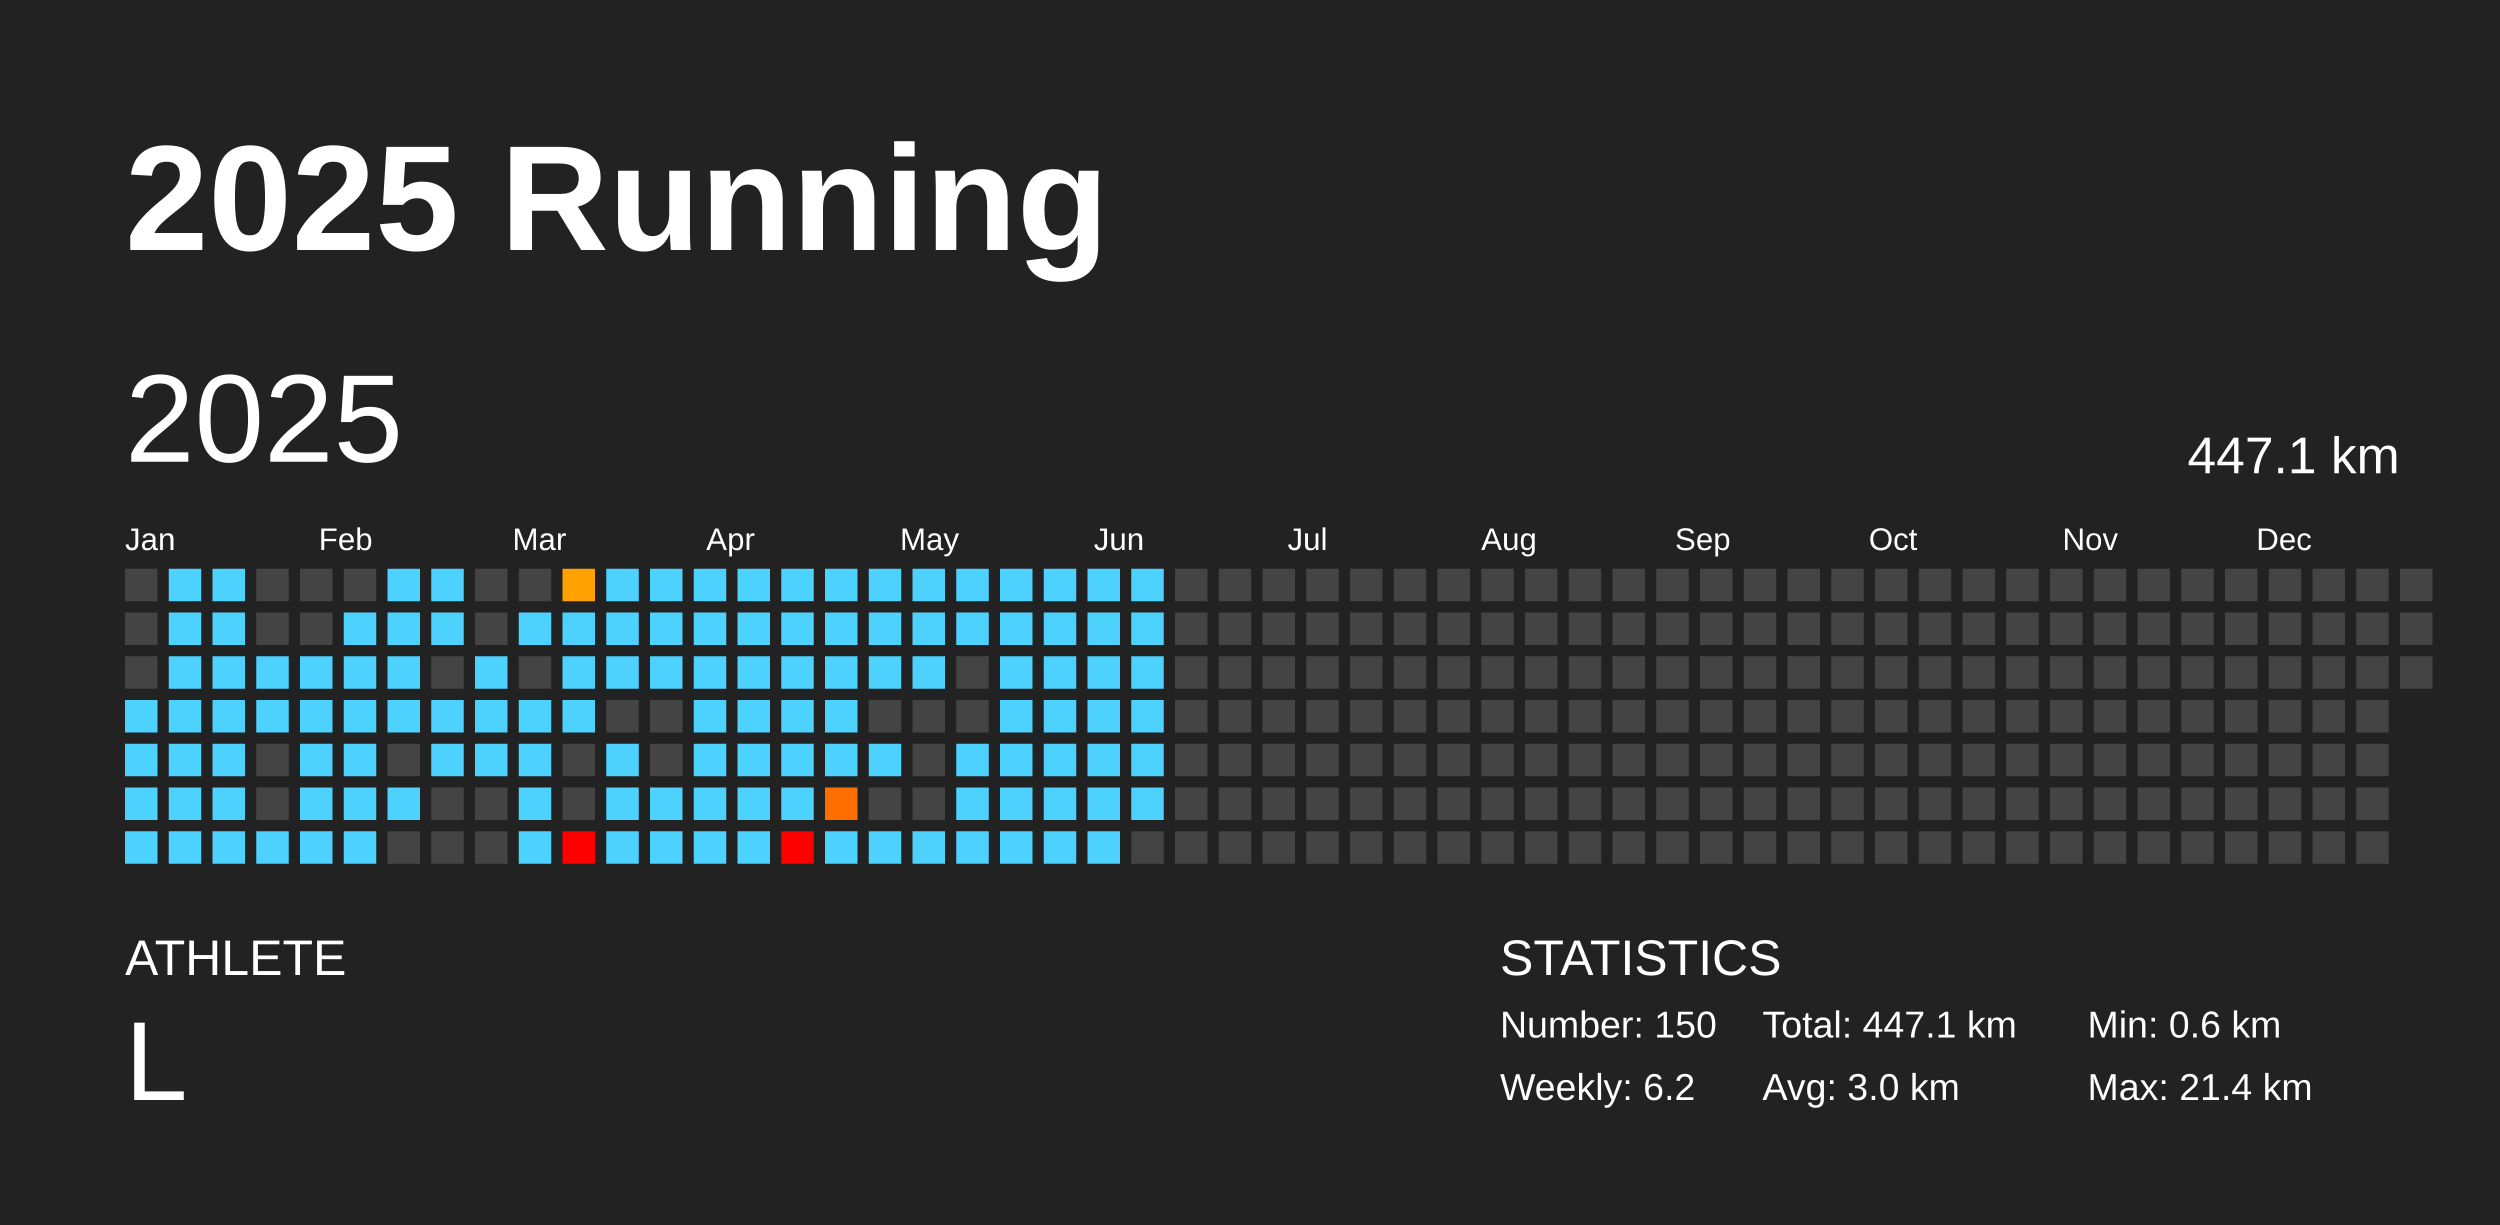
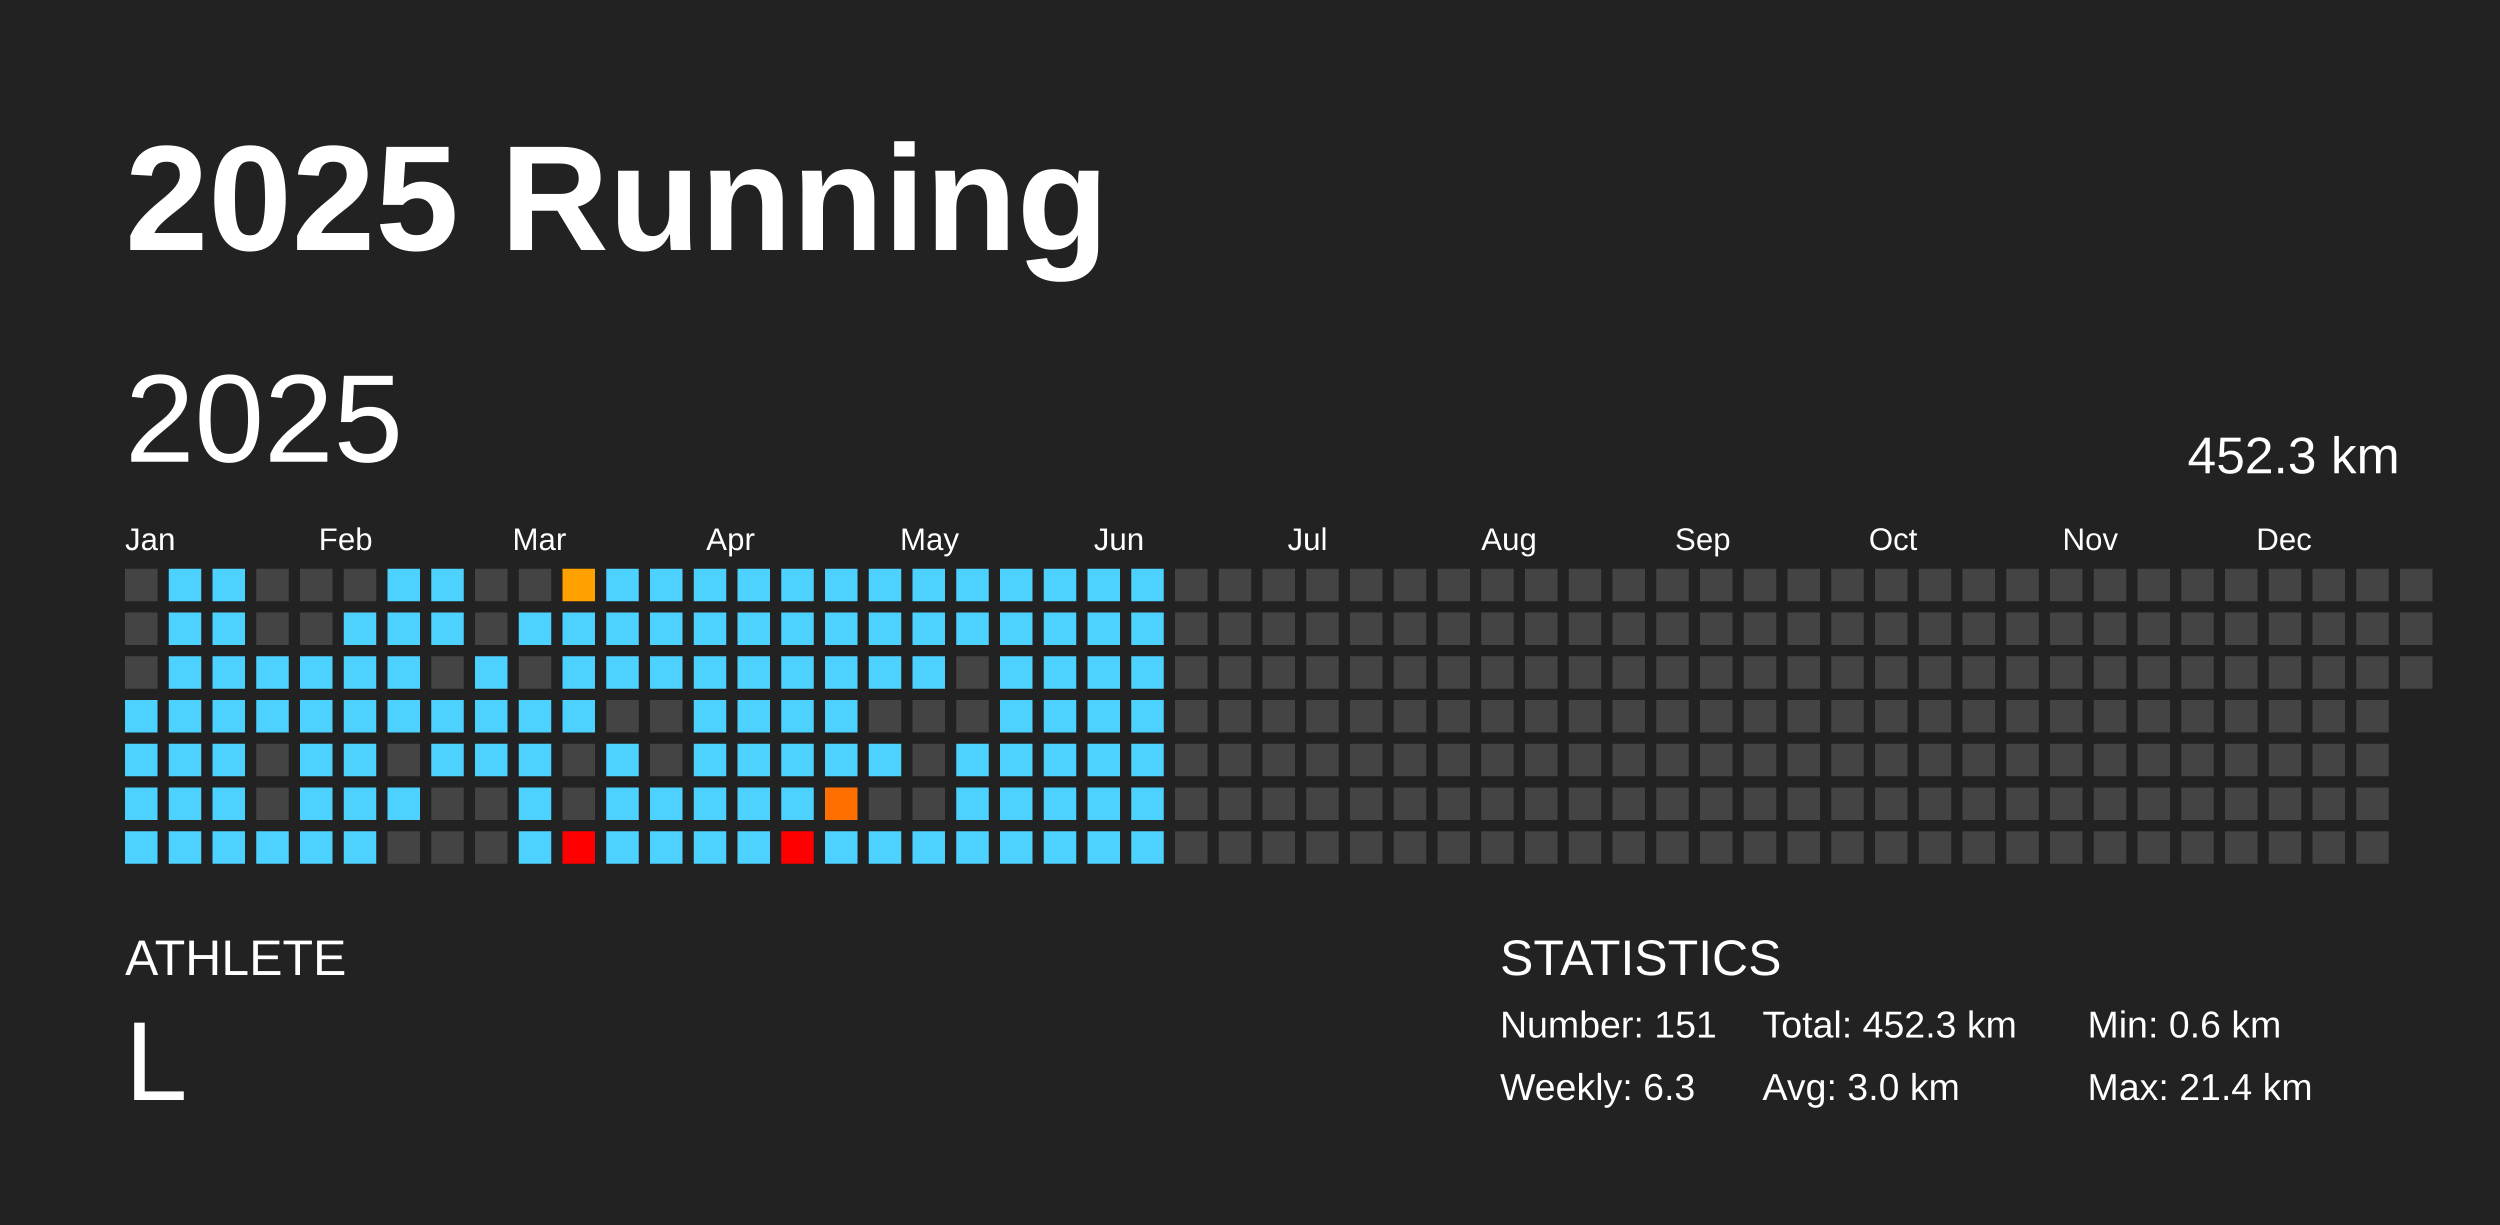
<svg xmlns="http://www.w3.org/2000/svg" baseProfile="full" height="98mm" version="1.1" viewBox="0,0,200,98" width="200mm">
  <defs />
  <rect fill="#222222" height="98" width="200" x="0" y="0" />
  <text fill="#FFFFFF" style="font-size:12px; font-family:Arial; font-weight:bold;" x="10" y="20">2025 Running</text>
  <text fill="#FFFFFF" style="font-size:4px; font-family:Arial" x="10" y="78">ATHLETE</text>
  <text fill="#FFFFFF" style="font-size:9px; font-family:Arial" x="10" y="88">L</text>
  <text fill="#FFFFFF" style="font-size:4px; font-family:Arial" x="120" y="78">STATISTICS</text>
-   <text fill="#FFFFFF" style="font-size:3px; font-family:Arial" x="120" y="83">Number: 150</text>
-   <text fill="#FFFFFF" style="font-size:3px; font-family:Arial" x="120" y="88">Weekly: 6.2</text>
-   <text fill="#FFFFFF" style="font-size:3px; font-family:Arial" x="141" y="83">Total: 447.1 km</text>
+   <text fill="#FFFFFF" style="font-size:3px; font-family:Arial" x="120" y="83">Number: 151</text>
+   <text fill="#FFFFFF" style="font-size:3px; font-family:Arial" x="120" y="88">Weekly: 6.3</text>
+   <text fill="#FFFFFF" style="font-size:3px; font-family:Arial" x="141" y="83">Total: 452.3 km</text>
  <text fill="#FFFFFF" style="font-size:3px; font-family:Arial" x="141" y="88">Avg: 3.0 km</text>
  <text fill="#FFFFFF" style="font-size:3px; font-family:Arial" x="167" y="83">Min: 0.6 km</text>
  <text fill="#FFFFFF" style="font-size:3px; font-family:Arial" x="167" y="88">Max: 21.4 km</text>
  <text dominant-baseline="hanging" fill="#FFFFFF" style="font-size:10.0px; font-family:Arial;" x="10" y="30">2025</text>
-   <text dominant-baseline="hanging" fill="#FFFFFF" style="font-size:4.125px; font-family:Arial;" x="175" y="35">447.1 km</text>
+   <text dominant-baseline="hanging" fill="#FFFFFF" style="font-size:4.125px; font-family:Arial;" x="175" y="35">452.3 km</text>
  <text fill="#FFFFFF" style="font-size:2.5px; font-family:Arial" x="10.0" y="44">Jan</text>
  <text fill="#FFFFFF" style="font-size:2.5px; font-family:Arial" x="25.5" y="44">Feb</text>
  <text fill="#FFFFFF" style="font-size:2.5px; font-family:Arial" x="41.0" y="44">Mar</text>
  <text fill="#FFFFFF" style="font-size:2.5px; font-family:Arial" x="56.5" y="44">Apr</text>
  <text fill="#FFFFFF" style="font-size:2.5px; font-family:Arial" x="72.0" y="44">May</text>
  <text fill="#FFFFFF" style="font-size:2.5px; font-family:Arial" x="87.5" y="44">Jun</text>
  <text fill="#FFFFFF" style="font-size:2.5px; font-family:Arial" x="103.0" y="44">Jul</text>
  <text fill="#FFFFFF" style="font-size:2.5px; font-family:Arial" x="118.5" y="44">Aug</text>
  <text fill="#FFFFFF" style="font-size:2.5px; font-family:Arial" x="134.0" y="44">Sep</text>
  <text fill="#FFFFFF" style="font-size:2.5px; font-family:Arial" x="149.5" y="44">Oct</text>
  <text fill="#FFFFFF" style="font-size:2.5px; font-family:Arial" x="165.0" y="44">Nov</text>
  <text fill="#FFFFFF" style="font-size:2.5px; font-family:Arial" x="180.5" y="44">Dec</text>
  <rect fill="#444444" height="2.6" width="2.6" x="10.0" y="45.5" />
  <rect fill="#444444" height="2.6" width="2.6" x="10.0" y="49.0" />
  <rect fill="#444444" height="2.6" width="2.6" x="10.0" y="52.5" />
  <rect fill="#4dd2ff" height="2.6" width="2.6" x="10.0" y="56.0" />
  <rect fill="#4dd2ff" height="2.6" width="2.6" x="10.0" y="59.5" />
  <rect fill="#4dd2ff" height="2.6" width="2.6" x="10.0" y="63.0" />
  <rect fill="#4dd2ff" height="2.6" width="2.6" x="10.0" y="66.5" />
  <rect fill="#4dd2ff" height="2.6" width="2.6" x="13.5" y="45.5" />
  <rect fill="#4dd2ff" height="2.6" width="2.6" x="13.5" y="49.0" />
  <rect fill="#4dd2ff" height="2.6" width="2.6" x="13.5" y="52.5" />
  <rect fill="#4dd2ff" height="2.6" width="2.6" x="13.5" y="56.0" />
  <rect fill="#4dd2ff" height="2.6" width="2.6" x="13.5" y="59.5" />
  <rect fill="#4dd2ff" height="2.6" width="2.6" x="13.5" y="63.0" />
  <rect fill="#4dd2ff" height="2.6" width="2.6" x="13.5" y="66.5" />
  <rect fill="#4dd2ff" height="2.6" width="2.6" x="17.0" y="45.5" />
  <rect fill="#4dd2ff" height="2.6" width="2.6" x="17.0" y="49.0" />
  <rect fill="#4dd2ff" height="2.6" width="2.6" x="17.0" y="52.5" />
  <rect fill="#4dd2ff" height="2.6" width="2.6" x="17.0" y="56.0" />
  <rect fill="#4dd2ff" height="2.6" width="2.6" x="17.0" y="59.5" />
  <rect fill="#4dd2ff" height="2.6" width="2.6" x="17.0" y="63.0" />
  <rect fill="#4dd2ff" height="2.6" width="2.6" x="17.0" y="66.5" />
  <rect fill="#444444" height="2.6" width="2.6" x="20.5" y="45.5" />
  <rect fill="#444444" height="2.6" width="2.6" x="20.5" y="49.0" />
  <rect fill="#4dd2ff" height="2.6" width="2.6" x="20.5" y="52.5" />
  <rect fill="#4dd2ff" height="2.6" width="2.6" x="20.5" y="56.0" />
  <rect fill="#444444" height="2.6" width="2.6" x="20.5" y="59.5" />
  <rect fill="#444444" height="2.6" width="2.6" x="20.5" y="63.0" />
  <rect fill="#4dd2ff" height="2.6" width="2.6" x="20.5" y="66.5" />
  <rect fill="#444444" height="2.6" width="2.6" x="24.0" y="45.5" />
  <rect fill="#444444" height="2.6" width="2.6" x="24.0" y="49.0" />
  <rect fill="#4dd2ff" height="2.6" width="2.6" x="24.0" y="52.5" />
  <rect fill="#4dd2ff" height="2.6" width="2.6" x="24.0" y="56.0" />
  <rect fill="#4dd2ff" height="2.6" width="2.6" x="24.0" y="59.5" />
  <rect fill="#4dd2ff" height="2.6" width="2.6" x="24.0" y="63.0" />
  <rect fill="#4dd2ff" height="2.6" width="2.6" x="24.0" y="66.5" />
  <rect fill="#444444" height="2.6" width="2.6" x="27.5" y="45.5" />
  <rect fill="#4dd2ff" height="2.6" width="2.6" x="27.5" y="49.0" />
  <rect fill="#4dd2ff" height="2.6" width="2.6" x="27.5" y="52.5" />
  <rect fill="#4dd2ff" height="2.6" width="2.6" x="27.5" y="56.0" />
  <rect fill="#4dd2ff" height="2.6" width="2.6" x="27.5" y="59.5" />
  <rect fill="#4dd2ff" height="2.6" width="2.6" x="27.5" y="63.0" />
  <rect fill="#4dd2ff" height="2.6" width="2.6" x="27.5" y="66.5" />
  <rect fill="#4dd2ff" height="2.6" width="2.6" x="31.0" y="45.5" />
  <rect fill="#4dd2ff" height="2.6" width="2.6" x="31.0" y="49.0" />
  <rect fill="#4dd2ff" height="2.6" width="2.6" x="31.0" y="52.5" />
  <rect fill="#4dd2ff" height="2.6" width="2.6" x="31.0" y="56.0" />
  <rect fill="#444444" height="2.6" width="2.6" x="31.0" y="59.5" />
  <rect fill="#4dd2ff" height="2.6" width="2.6" x="31.0" y="63.0" />
  <rect fill="#444444" height="2.6" width="2.6" x="31.0" y="66.5" />
  <rect fill="#4dd2ff" height="2.6" width="2.6" x="34.5" y="45.5" />
  <rect fill="#4dd2ff" height="2.6" width="2.6" x="34.5" y="49.0" />
  <rect fill="#444444" height="2.6" width="2.6" x="34.5" y="52.5" />
  <rect fill="#4dd2ff" height="2.6" width="2.6" x="34.5" y="56.0" />
  <rect fill="#4dd2ff" height="2.6" width="2.6" x="34.5" y="59.5" />
  <rect fill="#444444" height="2.6" width="2.6" x="34.5" y="63.0" />
  <rect fill="#444444" height="2.6" width="2.6" x="34.5" y="66.5" />
  <rect fill="#444444" height="2.6" width="2.6" x="38.0" y="45.5" />
  <rect fill="#444444" height="2.6" width="2.6" x="38.0" y="49.0" />
  <rect fill="#4dd2ff" height="2.6" width="2.6" x="38.0" y="52.5" />
  <rect fill="#4dd2ff" height="2.6" width="2.6" x="38.0" y="56.0" />
  <rect fill="#4dd2ff" height="2.6" width="2.6" x="38.0" y="59.5" />
  <rect fill="#444444" height="2.6" width="2.6" x="38.0" y="63.0" />
  <rect fill="#444444" height="2.6" width="2.6" x="38.0" y="66.5" />
  <rect fill="#444444" height="2.6" width="2.6" x="41.5" y="45.5" />
  <rect fill="#4dd2ff" height="2.6" width="2.6" x="41.5" y="49.0" />
  <rect fill="#444444" height="2.6" width="2.6" x="41.5" y="52.5" />
  <rect fill="#4dd2ff" height="2.6" width="2.6" x="41.5" y="56.0" />
  <rect fill="#4dd2ff" height="2.6" width="2.6" x="41.5" y="59.5" />
  <rect fill="#4dd2ff" height="2.6" width="2.6" x="41.5" y="63.0" />
  <rect fill="#4dd2ff" height="2.6" width="2.6" x="41.5" y="66.5" />
  <rect fill="#ffa200" height="2.6" width="2.6" x="45.0" y="45.5" />
  <rect fill="#4dd2ff" height="2.6" width="2.6" x="45.0" y="49.0" />
  <rect fill="#4dd2ff" height="2.6" width="2.6" x="45.0" y="52.5" />
  <rect fill="#4dd2ff" height="2.6" width="2.6" x="45.0" y="56.0" />
  <rect fill="#444444" height="2.6" width="2.6" x="45.0" y="59.5" />
  <rect fill="#444444" height="2.6" width="2.6" x="45.0" y="63.0" />
  <rect fill="red" height="2.6" width="2.6" x="45.0" y="66.5" />
  <rect fill="#4dd2ff" height="2.6" width="2.6" x="48.5" y="45.5" />
  <rect fill="#4dd2ff" height="2.6" width="2.6" x="48.5" y="49.0" />
  <rect fill="#4dd2ff" height="2.6" width="2.6" x="48.5" y="52.5" />
  <rect fill="#444444" height="2.6" width="2.6" x="48.5" y="56.0" />
  <rect fill="#4dd2ff" height="2.6" width="2.6" x="48.5" y="59.5" />
  <rect fill="#4dd2ff" height="2.6" width="2.6" x="48.5" y="63.0" />
  <rect fill="#4dd2ff" height="2.6" width="2.6" x="48.5" y="66.5" />
  <rect fill="#4dd2ff" height="2.6" width="2.6" x="52.0" y="45.5" />
  <rect fill="#4dd2ff" height="2.6" width="2.6" x="52.0" y="49.0" />
  <rect fill="#4dd2ff" height="2.6" width="2.6" x="52.0" y="52.5" />
  <rect fill="#444444" height="2.6" width="2.6" x="52.0" y="56.0" />
  <rect fill="#444444" height="2.6" width="2.6" x="52.0" y="59.5" />
  <rect fill="#4dd2ff" height="2.6" width="2.6" x="52.0" y="63.0" />
  <rect fill="#4dd2ff" height="2.6" width="2.6" x="52.0" y="66.5" />
  <rect fill="#4dd2ff" height="2.6" width="2.6" x="55.5" y="45.5" />
  <rect fill="#4dd2ff" height="2.6" width="2.6" x="55.5" y="49.0" />
  <rect fill="#4dd2ff" height="2.6" width="2.6" x="55.5" y="52.5" />
  <rect fill="#4dd2ff" height="2.6" width="2.6" x="55.5" y="56.0" />
  <rect fill="#4dd2ff" height="2.6" width="2.6" x="55.5" y="59.5" />
  <rect fill="#4dd2ff" height="2.6" width="2.6" x="55.5" y="63.0" />
  <rect fill="#4dd2ff" height="2.6" width="2.6" x="55.5" y="66.5" />
  <rect fill="#4dd2ff" height="2.6" width="2.6" x="59.0" y="45.5" />
  <rect fill="#4dd2ff" height="2.6" width="2.6" x="59.0" y="49.0" />
  <rect fill="#4dd2ff" height="2.6" width="2.6" x="59.0" y="52.5" />
  <rect fill="#4dd2ff" height="2.6" width="2.6" x="59.0" y="56.0" />
  <rect fill="#4dd2ff" height="2.6" width="2.6" x="59.0" y="59.5" />
  <rect fill="#4dd2ff" height="2.6" width="2.6" x="59.0" y="63.0" />
  <rect fill="#4dd2ff" height="2.6" width="2.6" x="59.0" y="66.5" />
  <rect fill="#4dd2ff" height="2.6" width="2.6" x="62.5" y="45.5" />
  <rect fill="#4dd2ff" height="2.6" width="2.6" x="62.5" y="49.0" />
  <rect fill="#4dd2ff" height="2.6" width="2.6" x="62.5" y="52.5" />
  <rect fill="#4dd2ff" height="2.6" width="2.6" x="62.5" y="56.0" />
  <rect fill="#4dd2ff" height="2.6" width="2.6" x="62.5" y="59.5" />
  <rect fill="#4dd2ff" height="2.6" width="2.6" x="62.5" y="63.0" />
  <rect fill="red" height="2.6" width="2.6" x="62.5" y="66.5" />
  <rect fill="#4dd2ff" height="2.6" width="2.6" x="66.0" y="45.5" />
  <rect fill="#4dd2ff" height="2.6" width="2.6" x="66.0" y="49.0" />
  <rect fill="#4dd2ff" height="2.6" width="2.6" x="66.0" y="52.5" />
  <rect fill="#4dd2ff" height="2.6" width="2.6" x="66.0" y="56.0" />
  <rect fill="#4dd2ff" height="2.6" width="2.6" x="66.0" y="59.5" />
  <rect fill="#ff6f00" height="2.6" width="2.6" x="66.0" y="63.0" />
  <rect fill="#4dd2ff" height="2.6" width="2.6" x="66.0" y="66.5" />
  <rect fill="#4dd2ff" height="2.6" width="2.6" x="69.5" y="45.5" />
  <rect fill="#4dd2ff" height="2.6" width="2.6" x="69.5" y="49.0" />
  <rect fill="#4dd2ff" height="2.6" width="2.6" x="69.5" y="52.5" />
  <rect fill="#444444" height="2.6" width="2.6" x="69.5" y="56.0" />
  <rect fill="#4dd2ff" height="2.6" width="2.6" x="69.5" y="59.5" />
  <rect fill="#444444" height="2.6" width="2.6" x="69.5" y="63.0" />
  <rect fill="#4dd2ff" height="2.6" width="2.6" x="69.5" y="66.5" />
  <rect fill="#4dd2ff" height="2.6" width="2.6" x="73.0" y="45.5" />
  <rect fill="#4dd2ff" height="2.6" width="2.6" x="73.0" y="49.0" />
  <rect fill="#4dd2ff" height="2.6" width="2.6" x="73.0" y="52.5" />
  <rect fill="#444444" height="2.6" width="2.6" x="73.0" y="56.0" />
  <rect fill="#444444" height="2.6" width="2.6" x="73.0" y="59.5" />
  <rect fill="#444444" height="2.6" width="2.6" x="73.0" y="63.0" />
  <rect fill="#4dd2ff" height="2.6" width="2.6" x="73.0" y="66.5" />
  <rect fill="#4dd2ff" height="2.6" width="2.6" x="76.5" y="45.5" />
  <rect fill="#4dd2ff" height="2.6" width="2.6" x="76.5" y="49.0" />
  <rect fill="#444444" height="2.6" width="2.6" x="76.5" y="52.5" />
  <rect fill="#444444" height="2.6" width="2.6" x="76.5" y="56.0" />
  <rect fill="#4dd2ff" height="2.6" width="2.6" x="76.5" y="59.5" />
  <rect fill="#4dd2ff" height="2.6" width="2.6" x="76.5" y="63.0" />
  <rect fill="#4dd2ff" height="2.6" width="2.6" x="76.5" y="66.5" />
  <rect fill="#4dd2ff" height="2.6" width="2.6" x="80.0" y="45.5" />
  <rect fill="#4dd2ff" height="2.6" width="2.6" x="80.0" y="49.0" />
  <rect fill="#4dd2ff" height="2.6" width="2.6" x="80.0" y="52.5" />
  <rect fill="#4dd2ff" height="2.6" width="2.6" x="80.0" y="56.0" />
  <rect fill="#4dd2ff" height="2.6" width="2.6" x="80.0" y="59.5" />
  <rect fill="#4dd2ff" height="2.6" width="2.6" x="80.0" y="63.0" />
  <rect fill="#4dd2ff" height="2.6" width="2.6" x="80.0" y="66.5" />
  <rect fill="#4dd2ff" height="2.6" width="2.6" x="83.5" y="45.5" />
  <rect fill="#4dd2ff" height="2.6" width="2.6" x="83.5" y="49.0" />
  <rect fill="#4dd2ff" height="2.6" width="2.6" x="83.5" y="52.5" />
  <rect fill="#4dd2ff" height="2.6" width="2.6" x="83.5" y="56.0" />
  <rect fill="#4dd2ff" height="2.6" width="2.6" x="83.5" y="59.5" />
  <rect fill="#4dd2ff" height="2.6" width="2.6" x="83.5" y="63.0" />
  <rect fill="#4dd2ff" height="2.6" width="2.6" x="83.5" y="66.5" />
  <rect fill="#4dd2ff" height="2.6" width="2.6" x="87.0" y="45.5" />
  <rect fill="#4dd2ff" height="2.6" width="2.6" x="87.0" y="49.0" />
  <rect fill="#4dd2ff" height="2.6" width="2.6" x="87.0" y="52.5" />
  <rect fill="#4dd2ff" height="2.6" width="2.6" x="87.0" y="56.0" />
  <rect fill="#4dd2ff" height="2.6" width="2.6" x="87.0" y="59.5" />
  <rect fill="#4dd2ff" height="2.6" width="2.6" x="87.0" y="63.0" />
  <rect fill="#4dd2ff" height="2.6" width="2.6" x="87.0" y="66.5" />
  <rect fill="#4dd2ff" height="2.6" width="2.6" x="90.5" y="45.5" />
  <rect fill="#4dd2ff" height="2.6" width="2.6" x="90.5" y="49.0" />
  <rect fill="#4dd2ff" height="2.6" width="2.6" x="90.5" y="52.5" />
  <rect fill="#4dd2ff" height="2.6" width="2.6" x="90.5" y="56.0" />
  <rect fill="#4dd2ff" height="2.6" width="2.6" x="90.5" y="59.5" />
  <rect fill="#4dd2ff" height="2.6" width="2.6" x="90.5" y="63.0" />
-   <rect fill="#444444" height="2.6" width="2.6" x="90.5" y="66.5" />
+   <rect fill="#4dd2ff" height="2.6" width="2.6" x="90.5" y="66.5" />
  <rect fill="#444444" height="2.6" width="2.6" x="94.0" y="45.5" />
  <rect fill="#444444" height="2.6" width="2.6" x="94.0" y="49.0" />
  <rect fill="#444444" height="2.6" width="2.6" x="94.0" y="52.5" />
  <rect fill="#444444" height="2.6" width="2.6" x="94.0" y="56.0" />
  <rect fill="#444444" height="2.6" width="2.6" x="94.0" y="59.5" />
  <rect fill="#444444" height="2.6" width="2.6" x="94.0" y="63.0" />
  <rect fill="#444444" height="2.6" width="2.6" x="94.0" y="66.5" />
  <rect fill="#444444" height="2.6" width="2.6" x="97.5" y="45.5" />
  <rect fill="#444444" height="2.6" width="2.6" x="97.5" y="49.0" />
  <rect fill="#444444" height="2.6" width="2.6" x="97.5" y="52.5" />
  <rect fill="#444444" height="2.6" width="2.6" x="97.5" y="56.0" />
  <rect fill="#444444" height="2.6" width="2.6" x="97.5" y="59.5" />
  <rect fill="#444444" height="2.6" width="2.6" x="97.5" y="63.0" />
  <rect fill="#444444" height="2.6" width="2.6" x="97.5" y="66.5" />
  <rect fill="#444444" height="2.6" width="2.6" x="101.0" y="45.5" />
  <rect fill="#444444" height="2.6" width="2.6" x="101.0" y="49.0" />
  <rect fill="#444444" height="2.6" width="2.6" x="101.0" y="52.5" />
  <rect fill="#444444" height="2.6" width="2.6" x="101.0" y="56.0" />
  <rect fill="#444444" height="2.6" width="2.6" x="101.0" y="59.5" />
  <rect fill="#444444" height="2.6" width="2.6" x="101.0" y="63.0" />
  <rect fill="#444444" height="2.6" width="2.6" x="101.0" y="66.5" />
  <rect fill="#444444" height="2.6" width="2.6" x="104.5" y="45.5" />
  <rect fill="#444444" height="2.6" width="2.6" x="104.5" y="49.0" />
  <rect fill="#444444" height="2.6" width="2.6" x="104.5" y="52.5" />
  <rect fill="#444444" height="2.6" width="2.6" x="104.5" y="56.0" />
  <rect fill="#444444" height="2.6" width="2.6" x="104.5" y="59.5" />
  <rect fill="#444444" height="2.6" width="2.6" x="104.5" y="63.0" />
  <rect fill="#444444" height="2.6" width="2.6" x="104.5" y="66.5" />
  <rect fill="#444444" height="2.6" width="2.6" x="108.0" y="45.5" />
  <rect fill="#444444" height="2.6" width="2.6" x="108.0" y="49.0" />
  <rect fill="#444444" height="2.6" width="2.6" x="108.0" y="52.5" />
  <rect fill="#444444" height="2.6" width="2.6" x="108.0" y="56.0" />
  <rect fill="#444444" height="2.6" width="2.6" x="108.0" y="59.5" />
  <rect fill="#444444" height="2.6" width="2.6" x="108.0" y="63.0" />
  <rect fill="#444444" height="2.6" width="2.6" x="108.0" y="66.5" />
  <rect fill="#444444" height="2.6" width="2.6" x="111.5" y="45.5" />
  <rect fill="#444444" height="2.6" width="2.6" x="111.5" y="49.0" />
  <rect fill="#444444" height="2.6" width="2.6" x="111.5" y="52.5" />
  <rect fill="#444444" height="2.6" width="2.6" x="111.5" y="56.0" />
  <rect fill="#444444" height="2.6" width="2.6" x="111.5" y="59.5" />
  <rect fill="#444444" height="2.6" width="2.6" x="111.5" y="63.0" />
  <rect fill="#444444" height="2.6" width="2.6" x="111.5" y="66.5" />
  <rect fill="#444444" height="2.6" width="2.6" x="115.0" y="45.5" />
  <rect fill="#444444" height="2.6" width="2.6" x="115.0" y="49.0" />
  <rect fill="#444444" height="2.6" width="2.6" x="115.0" y="52.5" />
  <rect fill="#444444" height="2.6" width="2.6" x="115.0" y="56.0" />
  <rect fill="#444444" height="2.6" width="2.6" x="115.0" y="59.5" />
  <rect fill="#444444" height="2.6" width="2.6" x="115.0" y="63.0" />
  <rect fill="#444444" height="2.6" width="2.6" x="115.0" y="66.5" />
  <rect fill="#444444" height="2.6" width="2.6" x="118.5" y="45.5" />
  <rect fill="#444444" height="2.6" width="2.6" x="118.5" y="49.0" />
  <rect fill="#444444" height="2.6" width="2.6" x="118.5" y="52.5" />
  <rect fill="#444444" height="2.6" width="2.6" x="118.5" y="56.0" />
  <rect fill="#444444" height="2.6" width="2.6" x="118.5" y="59.5" />
  <rect fill="#444444" height="2.6" width="2.6" x="118.5" y="63.0" />
  <rect fill="#444444" height="2.6" width="2.6" x="118.5" y="66.5" />
  <rect fill="#444444" height="2.6" width="2.6" x="122.0" y="45.5" />
  <rect fill="#444444" height="2.6" width="2.6" x="122.0" y="49.0" />
  <rect fill="#444444" height="2.6" width="2.6" x="122.0" y="52.5" />
  <rect fill="#444444" height="2.6" width="2.6" x="122.0" y="56.0" />
  <rect fill="#444444" height="2.6" width="2.6" x="122.0" y="59.5" />
  <rect fill="#444444" height="2.6" width="2.6" x="122.0" y="63.0" />
  <rect fill="#444444" height="2.6" width="2.6" x="122.0" y="66.5" />
  <rect fill="#444444" height="2.6" width="2.6" x="125.5" y="45.5" />
  <rect fill="#444444" height="2.6" width="2.6" x="125.5" y="49.0" />
  <rect fill="#444444" height="2.6" width="2.6" x="125.5" y="52.5" />
  <rect fill="#444444" height="2.6" width="2.6" x="125.5" y="56.0" />
  <rect fill="#444444" height="2.6" width="2.6" x="125.5" y="59.5" />
  <rect fill="#444444" height="2.6" width="2.6" x="125.5" y="63.0" />
  <rect fill="#444444" height="2.6" width="2.6" x="125.5" y="66.5" />
  <rect fill="#444444" height="2.6" width="2.6" x="129.0" y="45.5" />
  <rect fill="#444444" height="2.6" width="2.6" x="129.0" y="49.0" />
  <rect fill="#444444" height="2.6" width="2.6" x="129.0" y="52.5" />
  <rect fill="#444444" height="2.6" width="2.6" x="129.0" y="56.0" />
  <rect fill="#444444" height="2.6" width="2.6" x="129.0" y="59.5" />
  <rect fill="#444444" height="2.6" width="2.6" x="129.0" y="63.0" />
  <rect fill="#444444" height="2.6" width="2.6" x="129.0" y="66.5" />
  <rect fill="#444444" height="2.6" width="2.6" x="132.5" y="45.5" />
  <rect fill="#444444" height="2.6" width="2.6" x="132.5" y="49.0" />
  <rect fill="#444444" height="2.6" width="2.6" x="132.5" y="52.5" />
  <rect fill="#444444" height="2.6" width="2.6" x="132.5" y="56.0" />
  <rect fill="#444444" height="2.6" width="2.6" x="132.5" y="59.5" />
  <rect fill="#444444" height="2.6" width="2.6" x="132.5" y="63.0" />
  <rect fill="#444444" height="2.6" width="2.6" x="132.5" y="66.5" />
  <rect fill="#444444" height="2.6" width="2.6" x="136.0" y="45.5" />
  <rect fill="#444444" height="2.6" width="2.6" x="136.0" y="49.0" />
  <rect fill="#444444" height="2.6" width="2.6" x="136.0" y="52.5" />
  <rect fill="#444444" height="2.6" width="2.6" x="136.0" y="56.0" />
  <rect fill="#444444" height="2.6" width="2.6" x="136.0" y="59.5" />
  <rect fill="#444444" height="2.6" width="2.6" x="136.0" y="63.0" />
  <rect fill="#444444" height="2.6" width="2.6" x="136.0" y="66.5" />
  <rect fill="#444444" height="2.6" width="2.6" x="139.5" y="45.5" />
  <rect fill="#444444" height="2.6" width="2.6" x="139.5" y="49.0" />
  <rect fill="#444444" height="2.6" width="2.6" x="139.5" y="52.5" />
  <rect fill="#444444" height="2.6" width="2.6" x="139.5" y="56.0" />
  <rect fill="#444444" height="2.6" width="2.6" x="139.5" y="59.5" />
  <rect fill="#444444" height="2.6" width="2.6" x="139.5" y="63.0" />
  <rect fill="#444444" height="2.6" width="2.6" x="139.5" y="66.5" />
  <rect fill="#444444" height="2.6" width="2.6" x="143.0" y="45.5" />
  <rect fill="#444444" height="2.6" width="2.6" x="143.0" y="49.0" />
  <rect fill="#444444" height="2.6" width="2.6" x="143.0" y="52.5" />
  <rect fill="#444444" height="2.6" width="2.6" x="143.0" y="56.0" />
  <rect fill="#444444" height="2.6" width="2.6" x="143.0" y="59.5" />
  <rect fill="#444444" height="2.6" width="2.6" x="143.0" y="63.0" />
  <rect fill="#444444" height="2.6" width="2.6" x="143.0" y="66.5" />
  <rect fill="#444444" height="2.6" width="2.6" x="146.5" y="45.5" />
  <rect fill="#444444" height="2.6" width="2.6" x="146.5" y="49.0" />
  <rect fill="#444444" height="2.6" width="2.6" x="146.5" y="52.5" />
  <rect fill="#444444" height="2.6" width="2.6" x="146.5" y="56.0" />
  <rect fill="#444444" height="2.6" width="2.6" x="146.5" y="59.5" />
  <rect fill="#444444" height="2.6" width="2.6" x="146.5" y="63.0" />
  <rect fill="#444444" height="2.6" width="2.6" x="146.5" y="66.5" />
  <rect fill="#444444" height="2.6" width="2.6" x="150.0" y="45.5" />
  <rect fill="#444444" height="2.6" width="2.6" x="150.0" y="49.0" />
  <rect fill="#444444" height="2.6" width="2.6" x="150.0" y="52.5" />
  <rect fill="#444444" height="2.6" width="2.6" x="150.0" y="56.0" />
  <rect fill="#444444" height="2.6" width="2.6" x="150.0" y="59.5" />
  <rect fill="#444444" height="2.6" width="2.6" x="150.0" y="63.0" />
  <rect fill="#444444" height="2.6" width="2.6" x="150.0" y="66.5" />
  <rect fill="#444444" height="2.6" width="2.6" x="153.5" y="45.5" />
  <rect fill="#444444" height="2.6" width="2.6" x="153.5" y="49.0" />
  <rect fill="#444444" height="2.6" width="2.6" x="153.5" y="52.5" />
  <rect fill="#444444" height="2.6" width="2.6" x="153.5" y="56.0" />
  <rect fill="#444444" height="2.6" width="2.6" x="153.5" y="59.5" />
  <rect fill="#444444" height="2.6" width="2.6" x="153.5" y="63.0" />
  <rect fill="#444444" height="2.6" width="2.6" x="153.5" y="66.5" />
  <rect fill="#444444" height="2.6" width="2.6" x="157.0" y="45.5" />
  <rect fill="#444444" height="2.6" width="2.6" x="157.0" y="49.0" />
  <rect fill="#444444" height="2.6" width="2.6" x="157.0" y="52.5" />
  <rect fill="#444444" height="2.6" width="2.6" x="157.0" y="56.0" />
  <rect fill="#444444" height="2.6" width="2.6" x="157.0" y="59.5" />
  <rect fill="#444444" height="2.6" width="2.6" x="157.0" y="63.0" />
  <rect fill="#444444" height="2.6" width="2.6" x="157.0" y="66.5" />
  <rect fill="#444444" height="2.6" width="2.6" x="160.5" y="45.5" />
  <rect fill="#444444" height="2.6" width="2.6" x="160.5" y="49.0" />
  <rect fill="#444444" height="2.6" width="2.6" x="160.5" y="52.5" />
  <rect fill="#444444" height="2.6" width="2.6" x="160.5" y="56.0" />
  <rect fill="#444444" height="2.6" width="2.6" x="160.5" y="59.5" />
  <rect fill="#444444" height="2.6" width="2.6" x="160.5" y="63.0" />
  <rect fill="#444444" height="2.6" width="2.6" x="160.5" y="66.5" />
  <rect fill="#444444" height="2.6" width="2.6" x="164.0" y="45.5" />
  <rect fill="#444444" height="2.6" width="2.6" x="164.0" y="49.0" />
  <rect fill="#444444" height="2.6" width="2.6" x="164.0" y="52.5" />
  <rect fill="#444444" height="2.6" width="2.6" x="164.0" y="56.0" />
  <rect fill="#444444" height="2.6" width="2.6" x="164.0" y="59.5" />
  <rect fill="#444444" height="2.6" width="2.6" x="164.0" y="63.0" />
  <rect fill="#444444" height="2.6" width="2.6" x="164.0" y="66.5" />
  <rect fill="#444444" height="2.6" width="2.6" x="167.5" y="45.5" />
  <rect fill="#444444" height="2.6" width="2.6" x="167.5" y="49.0" />
  <rect fill="#444444" height="2.6" width="2.6" x="167.5" y="52.5" />
  <rect fill="#444444" height="2.6" width="2.6" x="167.5" y="56.0" />
  <rect fill="#444444" height="2.6" width="2.6" x="167.5" y="59.5" />
  <rect fill="#444444" height="2.6" width="2.6" x="167.5" y="63.0" />
  <rect fill="#444444" height="2.6" width="2.6" x="167.5" y="66.5" />
  <rect fill="#444444" height="2.6" width="2.6" x="171.0" y="45.5" />
  <rect fill="#444444" height="2.6" width="2.6" x="171.0" y="49.0" />
  <rect fill="#444444" height="2.6" width="2.6" x="171.0" y="52.5" />
  <rect fill="#444444" height="2.6" width="2.6" x="171.0" y="56.0" />
  <rect fill="#444444" height="2.6" width="2.6" x="171.0" y="59.5" />
  <rect fill="#444444" height="2.6" width="2.6" x="171.0" y="63.0" />
  <rect fill="#444444" height="2.6" width="2.6" x="171.0" y="66.5" />
  <rect fill="#444444" height="2.6" width="2.6" x="174.5" y="45.5" />
  <rect fill="#444444" height="2.6" width="2.6" x="174.5" y="49.0" />
  <rect fill="#444444" height="2.6" width="2.6" x="174.5" y="52.5" />
  <rect fill="#444444" height="2.6" width="2.6" x="174.5" y="56.0" />
  <rect fill="#444444" height="2.6" width="2.6" x="174.5" y="59.5" />
  <rect fill="#444444" height="2.6" width="2.6" x="174.5" y="63.0" />
  <rect fill="#444444" height="2.6" width="2.6" x="174.5" y="66.5" />
  <rect fill="#444444" height="2.6" width="2.6" x="178.0" y="45.5" />
  <rect fill="#444444" height="2.6" width="2.6" x="178.0" y="49.0" />
  <rect fill="#444444" height="2.6" width="2.6" x="178.0" y="52.5" />
  <rect fill="#444444" height="2.6" width="2.6" x="178.0" y="56.0" />
  <rect fill="#444444" height="2.6" width="2.6" x="178.0" y="59.5" />
  <rect fill="#444444" height="2.6" width="2.6" x="178.0" y="63.0" />
  <rect fill="#444444" height="2.6" width="2.6" x="178.0" y="66.5" />
  <rect fill="#444444" height="2.6" width="2.6" x="181.5" y="45.5" />
  <rect fill="#444444" height="2.6" width="2.6" x="181.5" y="49.0" />
  <rect fill="#444444" height="2.6" width="2.6" x="181.5" y="52.5" />
  <rect fill="#444444" height="2.6" width="2.6" x="181.5" y="56.0" />
  <rect fill="#444444" height="2.6" width="2.6" x="181.5" y="59.5" />
  <rect fill="#444444" height="2.6" width="2.6" x="181.5" y="63.0" />
  <rect fill="#444444" height="2.6" width="2.6" x="181.5" y="66.5" />
  <rect fill="#444444" height="2.6" width="2.6" x="185.0" y="45.5" />
  <rect fill="#444444" height="2.6" width="2.6" x="185.0" y="49.0" />
  <rect fill="#444444" height="2.6" width="2.6" x="185.0" y="52.5" />
  <rect fill="#444444" height="2.6" width="2.6" x="185.0" y="56.0" />
  <rect fill="#444444" height="2.6" width="2.6" x="185.0" y="59.5" />
  <rect fill="#444444" height="2.6" width="2.6" x="185.0" y="63.0" />
  <rect fill="#444444" height="2.6" width="2.6" x="185.0" y="66.5" />
  <rect fill="#444444" height="2.6" width="2.6" x="188.5" y="45.5" />
  <rect fill="#444444" height="2.6" width="2.6" x="188.5" y="49.0" />
  <rect fill="#444444" height="2.6" width="2.6" x="188.5" y="52.5" />
  <rect fill="#444444" height="2.6" width="2.6" x="188.5" y="56.0" />
  <rect fill="#444444" height="2.6" width="2.6" x="188.5" y="59.5" />
  <rect fill="#444444" height="2.6" width="2.6" x="188.5" y="63.0" />
  <rect fill="#444444" height="2.6" width="2.6" x="188.5" y="66.5" />
  <rect fill="#444444" height="2.6" width="2.6" x="192.0" y="45.5" />
  <rect fill="#444444" height="2.6" width="2.6" x="192.0" y="49.0" />
  <rect fill="#444444" height="2.6" width="2.6" x="192.0" y="52.5" />
</svg>
